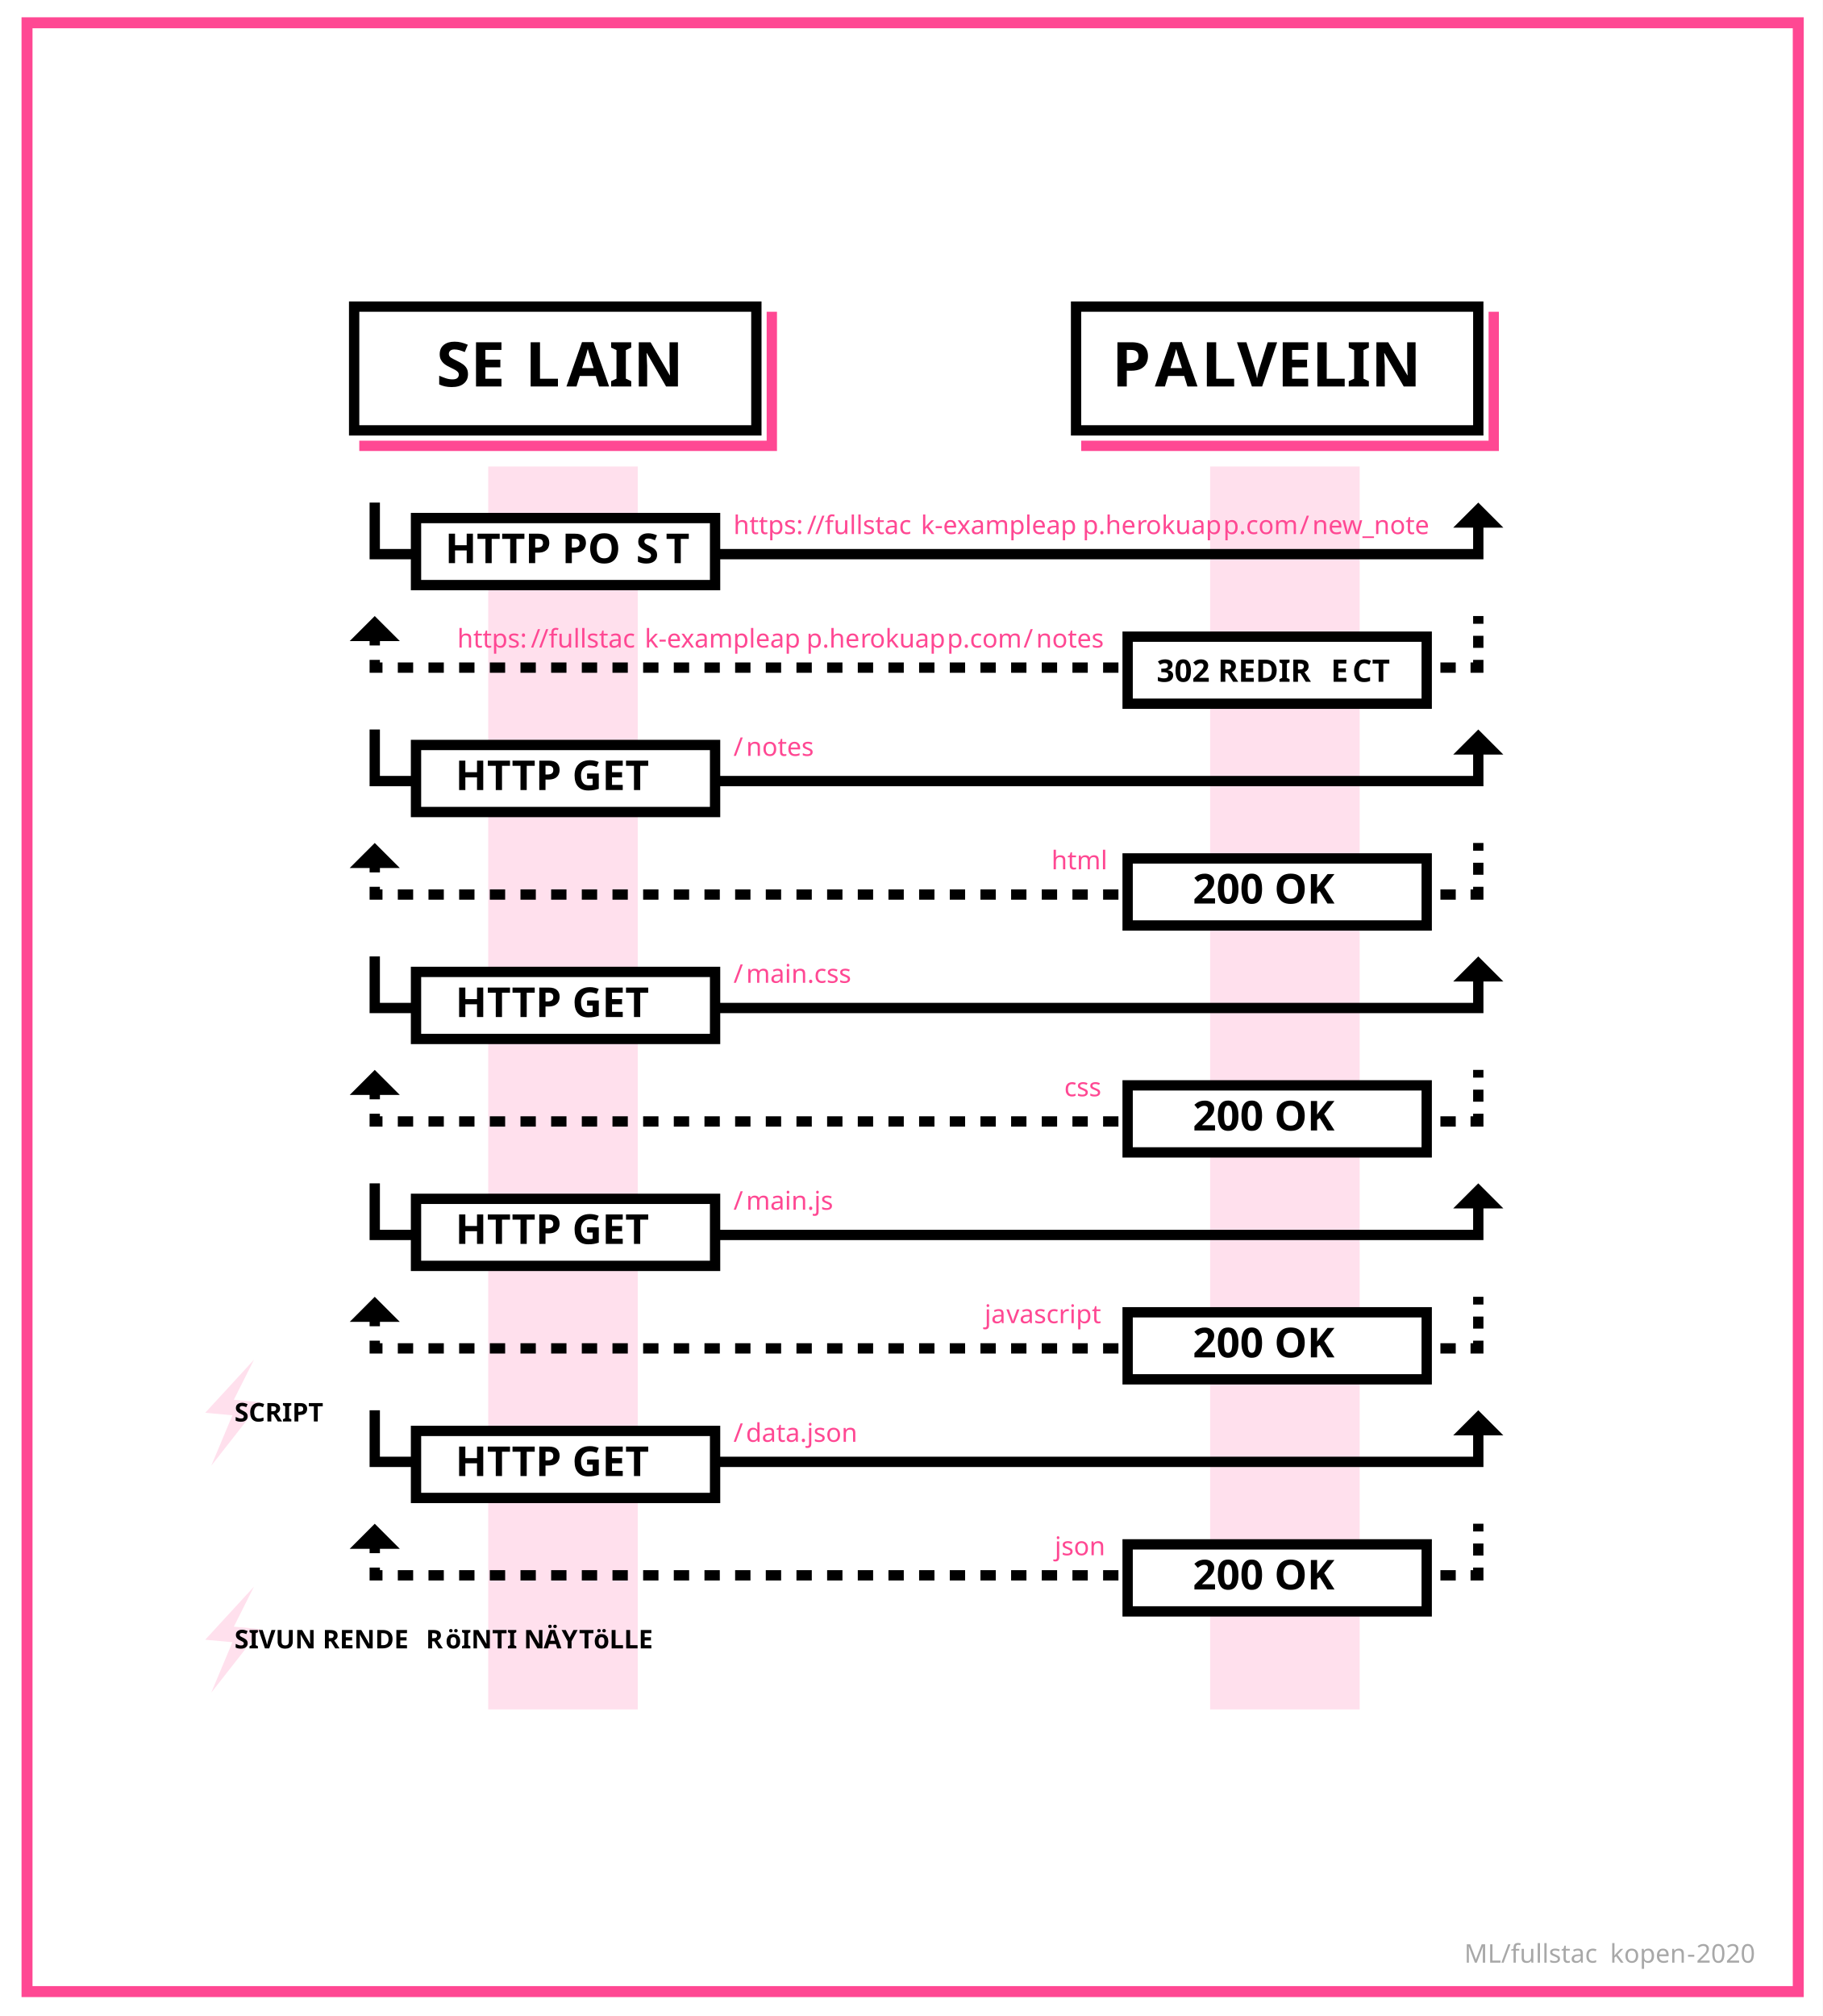
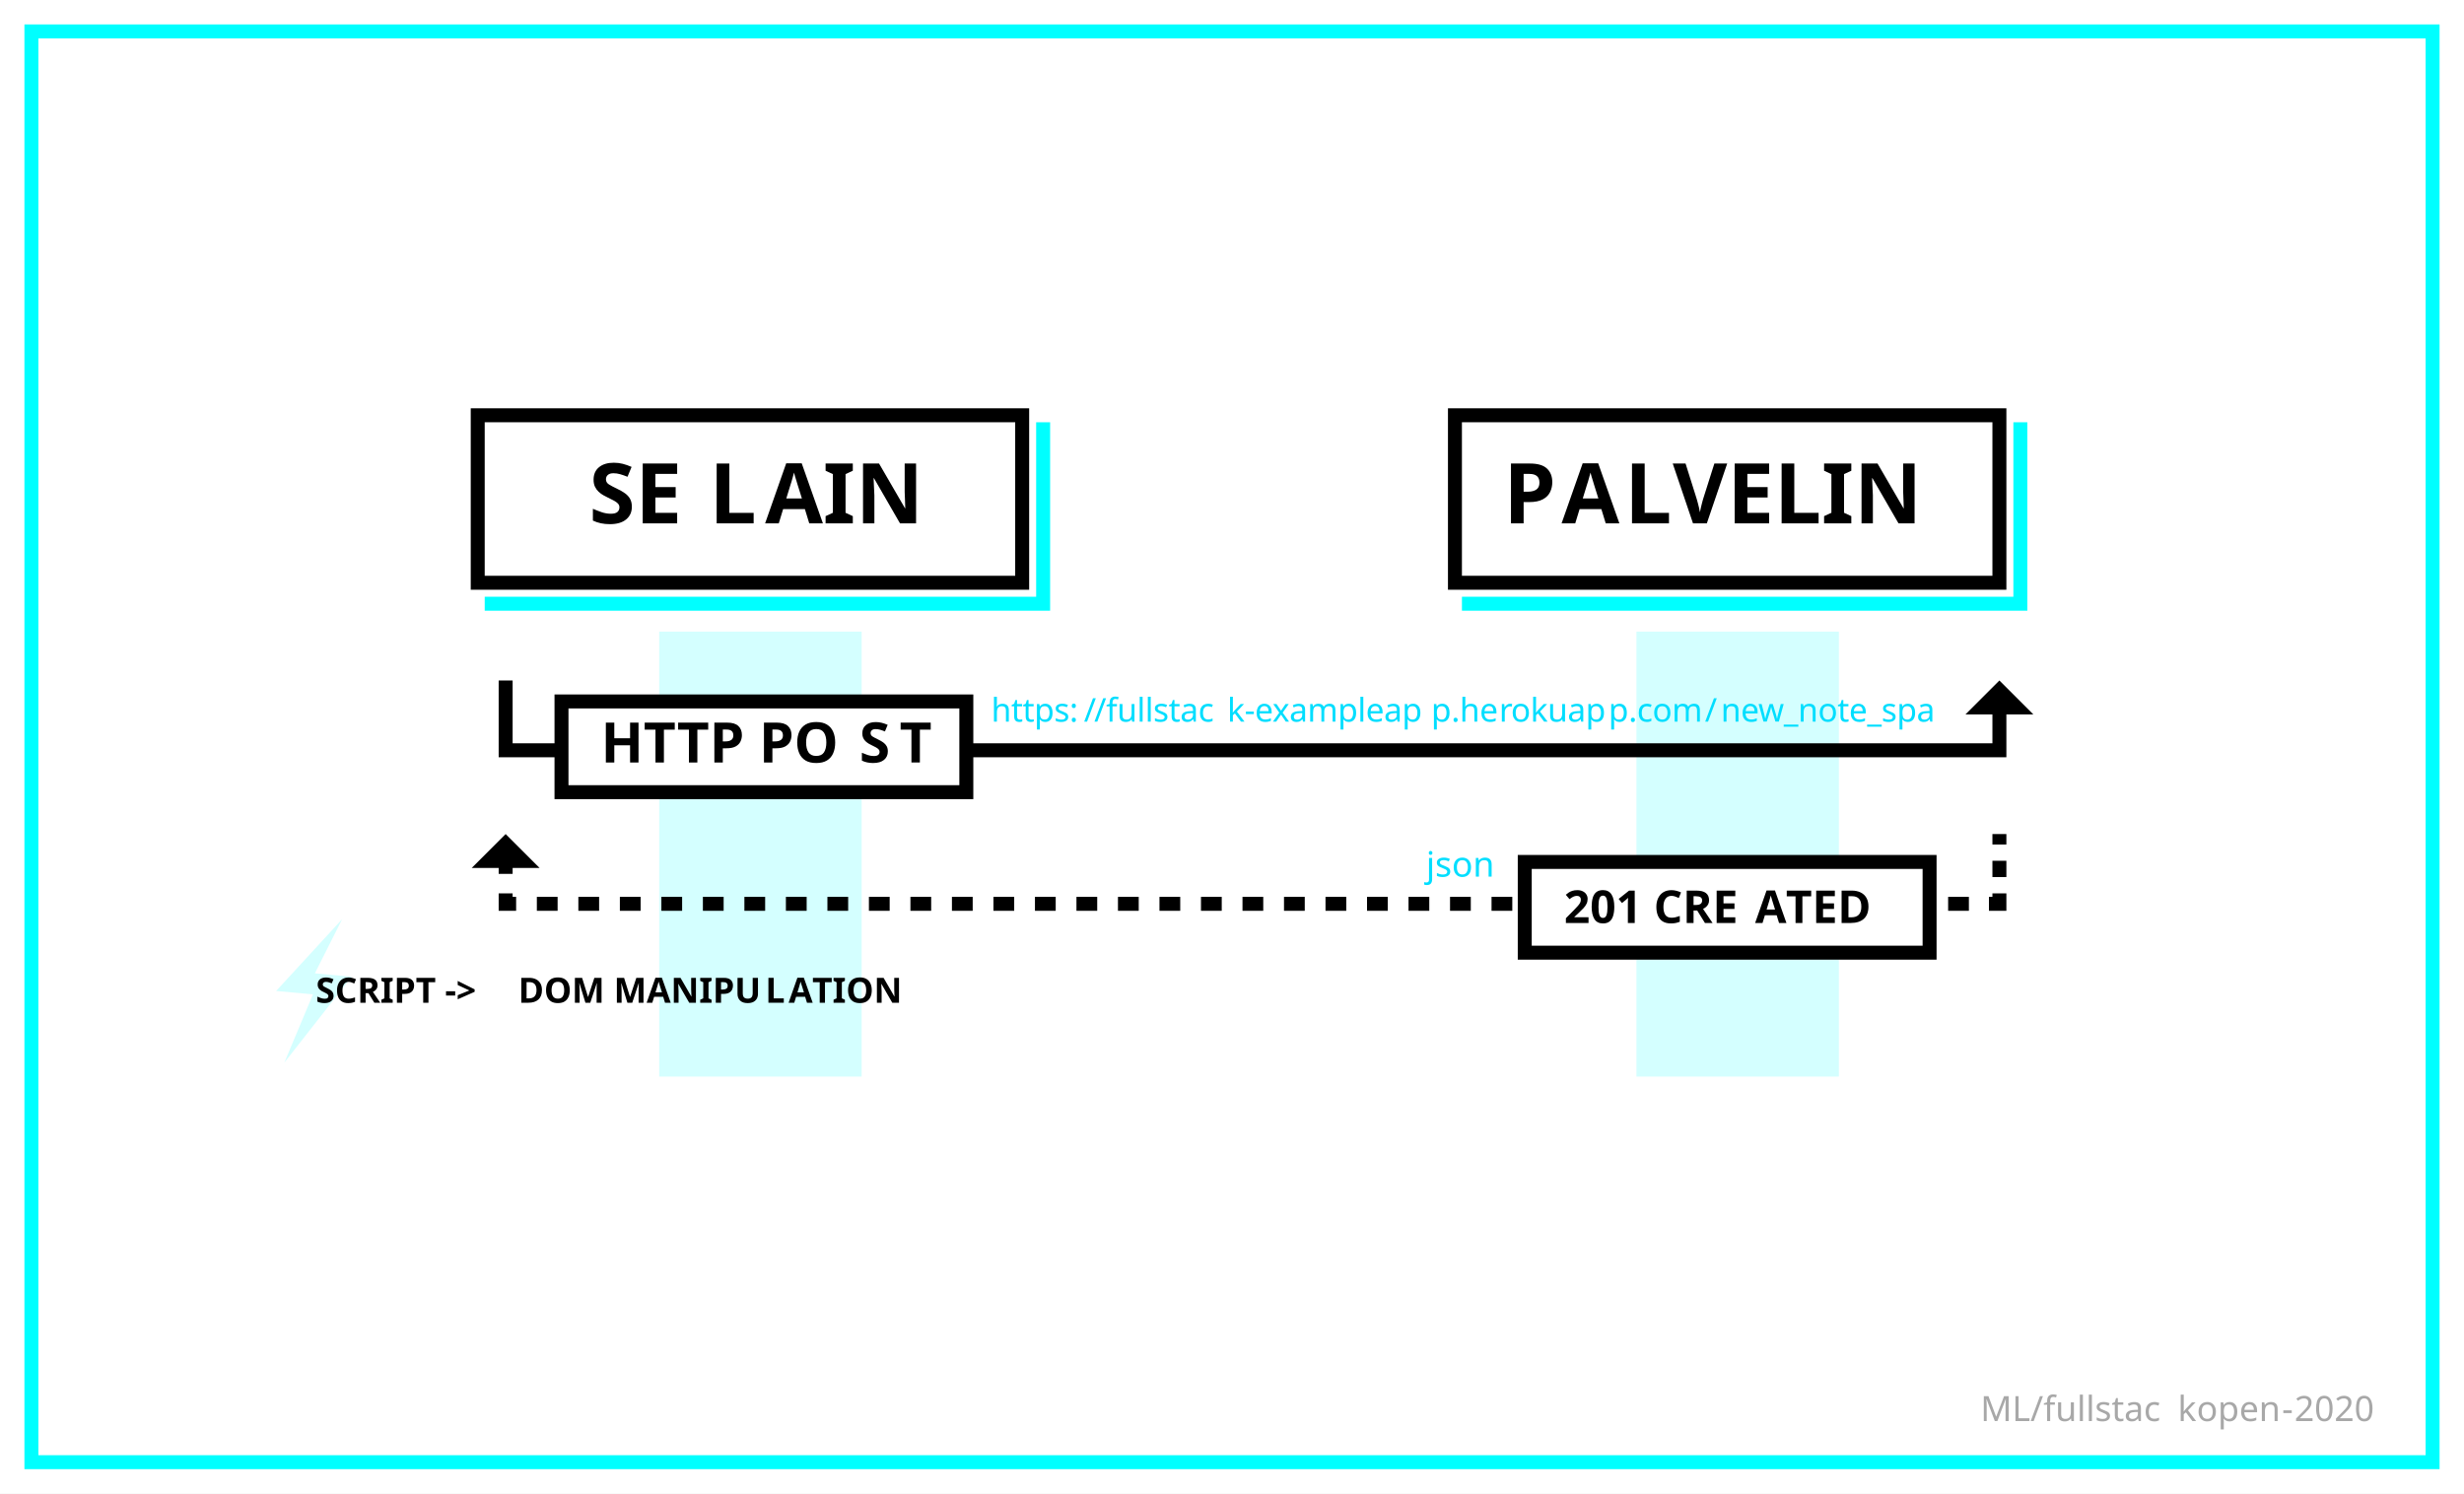
- <svg xmlns="http://www.w3.org/2000/svg" width="850" height="940" viewBox="0 0 850 940">
-   <g id="a9839bd8-2af7-432d-bfc8-af3ece0f0bcd" data-name="Layer 2">
-     <g id="beb40b8e-2b39-4c8a-a63e-8ca45e27ac5b" data-name="Layer 1">
-       <rect width="850" height="940" fill="#fff" />
-       <rect x="12.6" y="10.62" width="826" height="918" fill="#fff" stroke="#ff4893" stroke-miterlimit="10" stroke-width="5.12" />
-       <rect x="227.67" y="217.5" width="69.74" height="579.54" fill="#ff4893" opacity="0.17" />
-       <rect x="564.33" y="217.5" width="69.74" height="579.54" fill="#ff4893" opacity="0.17" />
-       <text transform="translate(203.49 180.2)" font-size="28.86" font-family="SweetSansPro-Heavy, Sweet Sans Pro" font-weight="800">SE<tspan x="41.38" y="0" letter-spacing="0.02em">L</tspan>
-         <tspan x="60.66" y="0" letter-spacing="0em">AIN</tspan>
+ <svg xmlns="http://www.w3.org/2000/svg" width="848.87" height="514.61" viewBox="0 0 848.87 514.61">
+   <g id="bf9fd488-b3c1-4e5d-99ef-bdf05491ed18" data-name="Layer 2">
+     <g id="bdb77873-b1d0-4e27-9cf0-6c10936f4f9c" data-name="Layer 1">
+       <rect width="848.87" height="514.61" fill="#fff" />
+       <rect x="10.82" y="10.82" width="827.23" height="492.97" fill="#fff" stroke="aqua" stroke-miterlimit="10" stroke-width="4.81" />
+       <rect x="227.1" y="217.63" width="69.74" height="153.3" fill="aqua" opacity="0.17" />
+       <rect x="563.77" y="217.63" width="69.74" height="153.3" fill="aqua" opacity="0.17" />
+       <text transform="translate(202.93 180.32)" font-size="28.86" font-family="SweetSansPro-Heavy, Sweet Sans Pro" font-weight="800">SE<tspan x="41.38" y="0" letter-spacing="0.02em">L</tspan>
+         <tspan x="60.66" y="0">AIN</tspan>
      </text>
-       <rect x="165.15" y="142.96" width="187.57" height="57.71" fill="none" stroke="#000" stroke-miterlimit="10" stroke-width="4.81" />
-       <polyline points="359.93 145.36 359.93 207.88 167.55 207.88" fill="none" stroke="#ff4893" stroke-miterlimit="10" stroke-width="4.81" />
-       <text transform="translate(518.51 180.2)" font-size="28.86" font-family="SweetSansPro-Heavy, Sweet Sans Pro" font-weight="800">
+       <rect x="164.58" y="143.08" width="187.57" height="57.71" fill="none" stroke="#000" stroke-miterlimit="10" stroke-width="4.81" />
+       <polyline points="359.37 145.49 359.37 208.01 166.99 208.01" fill="none" stroke="aqua" stroke-miterlimit="10" stroke-width="4.81" />
+       <text transform="translate(517.95 180.32)" font-size="28.86" font-family="SweetSansPro-Heavy, Sweet Sans Pro" font-weight="800">
        <tspan letter-spacing="-0.04em">P</tspan>
-         <tspan x="20.03" y="0">A</tspan>
+         <tspan x="20.03" y="0" letter-spacing="0em">A</tspan>
        <tspan x="41.7" y="0" letter-spacing="-0.08em">L</tspan>
        <tspan x="58.32" y="0">VELIN</tspan>
      </text>
-       <rect x="501.81" y="142.96" width="187.57" height="57.71" fill="none" stroke="#000" stroke-miterlimit="10" stroke-width="4.81" />
-       <polyline points="696.59 145.36 696.59 207.88 504.21 207.88" fill="none" stroke="#ff4893" stroke-miterlimit="10" stroke-width="4.81" />
-       <polyline points="174.76 234.34 174.76 258.38 689.38 258.38 689.38 244.45" fill="none" stroke="#000" stroke-miterlimit="10" stroke-width="4.81" />
-       <polygon points="677.69 246.02 701.06 246.02 689.38 234.34 677.69 246.02" />
-       <line x1="174.77" y1="297.36" x2="174.77" y2="300.96" fill="none" stroke="#000" stroke-miterlimit="10" stroke-width="4.81" />
-       <polyline points="174.76 307.68 174.76 311.29 178.37 311.29" fill="none" stroke="#000" stroke-miterlimit="10" stroke-width="4.81" />
-       <line x1="185.52" y1="311.29" x2="682.2" y2="311.29" fill="none" stroke="#000" stroke-miterlimit="10" stroke-width="4.81" stroke-dasharray="7.15 7.15" />
-       <polyline points="685.77 311.29 689.38 311.29 689.38 307.68" fill="none" stroke="#000" stroke-miterlimit="10" stroke-width="4.81" />
-       <line x1="689.38" y1="302.07" x2="689.38" y2="293.65" fill="none" stroke="#000" stroke-miterlimit="10" stroke-width="4.81" stroke-dasharray="5.61 5.61" />
-       <line x1="689.38" y1="290.85" x2="689.38" y2="287.24" fill="none" stroke="#000" stroke-miterlimit="10" stroke-width="4.81" />
-       <polygon points="186.45 298.92 163.08 298.92 174.76 287.24 186.45 298.92" />
-       <polyline points="174.76 340.14 174.76 364.19 689.38 364.19 689.38 350.26" fill="none" stroke="#000" stroke-miterlimit="10" stroke-width="4.81" />
-       <polygon points="677.69 351.83 701.06 351.83 689.38 340.14 677.69 351.83" />
-       <line x1="174.77" y1="403.16" x2="174.77" y2="406.77" fill="none" stroke="#000" stroke-miterlimit="10" stroke-width="4.81" />
-       <polyline points="174.76 413.49 174.76 417.1 178.37 417.1" fill="none" stroke="#000" stroke-miterlimit="10" stroke-width="4.81" />
-       <line x1="185.52" y1="417.1" x2="682.2" y2="417.1" fill="none" stroke="#000" stroke-miterlimit="10" stroke-width="4.81" stroke-dasharray="7.15 7.15" />
-       <polyline points="685.77 417.1 689.38 417.1 689.38 413.49" fill="none" stroke="#000" stroke-miterlimit="10" stroke-width="4.81" />
-       <line x1="689.38" y1="407.88" x2="689.38" y2="399.46" fill="none" stroke="#000" stroke-miterlimit="10" stroke-width="4.81" stroke-dasharray="5.61 5.61" />
-       <line x1="689.38" y1="396.66" x2="689.38" y2="393.05" fill="none" stroke="#000" stroke-miterlimit="10" stroke-width="4.81" />
-       <polygon points="186.45 404.73 163.08 404.73 174.76 393.05 186.45 404.73" />
-       <polyline points="174.76 445.95 174.76 470 689.38 470 689.38 456.07" fill="none" stroke="#000" stroke-miterlimit="10" stroke-width="4.81" />
-       <polygon points="677.69 457.63 701.06 457.63 689.38 445.95 677.69 457.63" />
-       <line x1="174.77" y1="508.97" x2="174.77" y2="512.58" fill="none" stroke="#000" stroke-miterlimit="10" stroke-width="4.81" />
-       <polyline points="174.76 519.3 174.76 522.9 178.37 522.9" fill="none" stroke="#000" stroke-miterlimit="10" stroke-width="4.81" />
-       <line x1="185.52" y1="522.9" x2="682.2" y2="522.9" fill="none" stroke="#000" stroke-miterlimit="10" stroke-width="4.81" stroke-dasharray="7.15 7.15" />
-       <polyline points="685.77 522.9 689.38 522.9 689.38 519.3" fill="none" stroke="#000" stroke-miterlimit="10" stroke-width="4.81" />
-       <line x1="689.38" y1="513.69" x2="689.38" y2="505.27" fill="none" stroke="#000" stroke-miterlimit="10" stroke-width="4.81" stroke-dasharray="5.61 5.61" />
-       <line x1="689.38" y1="502.46" x2="689.38" y2="498.86" fill="none" stroke="#000" stroke-miterlimit="10" stroke-width="4.81" />
-       <polygon points="186.45 510.54 163.08 510.54 174.76 498.86 186.45 510.54" />
-       <polyline points="174.76 551.76 174.76 575.81 689.38 575.81 689.38 561.88" fill="none" stroke="#000" stroke-miterlimit="10" stroke-width="4.81" />
-       <polygon points="677.69 563.44 701.06 563.44 689.38 551.76 677.69 563.44" />
-       <line x1="174.77" y1="614.78" x2="174.77" y2="618.39" fill="none" stroke="#000" stroke-miterlimit="10" stroke-width="4.81" />
-       <polyline points="174.76 625.11 174.76 628.71 178.37 628.71" fill="none" stroke="#000" stroke-miterlimit="10" stroke-width="4.81" />
-       <line x1="185.52" y1="628.71" x2="682.2" y2="628.71" fill="none" stroke="#000" stroke-miterlimit="10" stroke-width="4.81" stroke-dasharray="7.15 7.15" />
-       <polyline points="685.77 628.71 689.38 628.71 689.38 625.11" fill="none" stroke="#000" stroke-miterlimit="10" stroke-width="4.81" />
-       <line x1="689.38" y1="619.49" x2="689.38" y2="611.08" fill="none" stroke="#000" stroke-miterlimit="10" stroke-width="4.81" stroke-dasharray="5.61 5.61" />
-       <line x1="689.38" y1="608.27" x2="689.38" y2="604.66" fill="none" stroke="#000" stroke-miterlimit="10" stroke-width="4.81" />
-       <polygon points="186.45 616.35 163.08 616.35 174.76 604.66 186.45 616.35" />
-       <polyline points="174.76 657.57 174.76 681.62 689.38 681.62 689.38 667.68" fill="none" stroke="#000" stroke-miterlimit="10" stroke-width="4.81" />
-       <polygon points="677.69 669.25 701.06 669.25 689.38 657.57 677.69 669.25" />
-       <line x1="174.77" y1="720.59" x2="174.77" y2="724.2" fill="none" stroke="#000" stroke-miterlimit="10" stroke-width="4.81" />
-       <polyline points="174.76 730.91 174.76 734.52 178.37 734.52" fill="none" stroke="#000" stroke-miterlimit="10" stroke-width="4.81" />
-       <line x1="185.52" y1="734.52" x2="682.2" y2="734.52" fill="none" stroke="#000" stroke-miterlimit="10" stroke-width="4.81" stroke-dasharray="7.15 7.15" />
-       <polyline points="685.77 734.52 689.38 734.52 689.38 730.91" fill="none" stroke="#000" stroke-miterlimit="10" stroke-width="4.81" />
-       <line x1="689.38" y1="725.3" x2="689.38" y2="716.89" fill="none" stroke="#000" stroke-miterlimit="10" stroke-width="4.81" stroke-dasharray="5.61 5.61" />
-       <line x1="689.38" y1="714.08" x2="689.38" y2="710.47" fill="none" stroke="#000" stroke-miterlimit="10" stroke-width="4.81" />
-       <polygon points="186.45 722.16 163.08 722.16 174.76 710.47 186.45 722.16" />
-       <rect x="194" y="241.55" width="139.47" height="31.26" fill="#fff" stroke="#000" stroke-miterlimit="10" stroke-width="4.81" />
-       <text transform="translate(207.56 262.58)" font-size="19.24" font-family="SweetSansPro-Heavy, Sweet Sans Pro" font-weight="800">HTTP PO<tspan x="89.05" y="0" letter-spacing="-0.01em">S</tspan>
+       <rect x="501.24" y="143.08" width="187.57" height="57.71" fill="none" stroke="#000" stroke-miterlimit="10" stroke-width="4.81" />
+       <polyline points="696.03 145.49 696.03 208.01 503.65 208.01" fill="none" stroke="aqua" stroke-miterlimit="10" stroke-width="4.81" />
+       <polyline points="174.2 234.46 174.2 258.51 688.81 258.51 688.81 244.58" fill="none" stroke="#000" stroke-miterlimit="10" stroke-width="4.81" />
+       <polygon points="677.13 246.14 700.5 246.14 688.81 234.46 677.13 246.14" />
+       <line x1="174.2" y1="297.48" x2="174.2" y2="301.09" fill="none" stroke="#000" stroke-miterlimit="10" stroke-width="4.81" />
+       <polyline points="174.2 307.81 174.2 311.41 177.81 311.41" fill="none" stroke="#000" stroke-miterlimit="10" stroke-width="4.81" />
+       <line x1="184.95" y1="311.41" x2="681.63" y2="311.41" fill="none" stroke="#000" stroke-miterlimit="10" stroke-width="4.81" stroke-dasharray="7.15 7.15" />
+       <polyline points="685.21 311.41 688.81 311.41 688.81 307.81" fill="none" stroke="#000" stroke-miterlimit="10" stroke-width="4.81" />
+       <line x1="688.81" y1="302.19" x2="688.81" y2="293.78" fill="none" stroke="#000" stroke-miterlimit="10" stroke-width="4.81" stroke-dasharray="5.61 5.61" />
+       <line x1="688.81" y1="290.97" x2="688.81" y2="287.37" fill="none" stroke="#000" stroke-miterlimit="10" stroke-width="4.81" />
+       <polygon points="185.89 299.05 162.51 299.05 174.2 287.37 185.89 299.05" />
+       <rect x="193.44" y="241.68" width="139.47" height="31.26" fill="#fff" stroke="#000" stroke-miterlimit="10" stroke-width="4.81" />
+       <text transform="translate(206.99 262.71)" font-size="19.24" font-family="SweetSansPro-Heavy, Sweet Sans Pro" font-weight="800">HTTP PO<tspan x="89.05" y="0" letter-spacing="0em">S</tspan>
        <tspan x="102.9" y="0">T</tspan>
      </text>
-       <rect x="525.86" y="296.86" width="139.47" height="31.26" fill="#fff" stroke="#000" stroke-miterlimit="10" stroke-width="4.81" />
-       <text transform="translate(539.41 317.89)" font-size="14.43" font-family="SweetSansPro-Heavy, Sweet Sans Pro" font-weight="800">302 REDIR<tspan x="81.22" y="0" letter-spacing="-0.02em">E</tspan>
-         <tspan x="91.22" y="0" letter-spacing="0em">CT</tspan>
+       <rect x="525.29" y="296.98" width="139.47" height="31.26" fill="#fff" stroke="#000" stroke-miterlimit="10" stroke-width="4.81" />
+       <text transform="translate(538.84 318.01)" font-size="15.63" font-family="SweetSansPro-Heavy, Sweet Sans Pro" font-weight="800">201 CRE<tspan x="65.82" y="0" letter-spacing="-0.07em">A</tspan>
+         <tspan x="76.4" y="0">TED</tspan>
      </text>
-       <rect x="525.86" y="400.26" width="139.47" height="31.26" fill="#fff" stroke="#000" stroke-miterlimit="10" stroke-width="4.81" />
-       <text transform="translate(556.24 421.29)" font-size="19.24" font-family="SweetSansPro-Heavy, Sweet Sans Pro" font-weight="800">200 OK</text>
-       <rect x="525.86" y="506.07" width="139.47" height="31.26" fill="#fff" stroke="#000" stroke-miterlimit="10" stroke-width="4.81" />
-       <text transform="translate(556.24 527.1)" font-size="19.24" font-family="SweetSansPro-Heavy, Sweet Sans Pro" font-weight="800">200 OK</text>
-       <rect x="525.86" y="611.88" width="139.47" height="31.26" fill="#fff" stroke="#000" stroke-miterlimit="10" stroke-width="4.81" />
-       <text transform="translate(556.24 632.91)" font-size="19.24" font-family="SweetSansPro-Heavy, Sweet Sans Pro" font-weight="800">200 OK</text>
-       <rect x="525.86" y="720.09" width="139.47" height="31.26" fill="#fff" stroke="#000" stroke-miterlimit="10" stroke-width="4.81" />
-       <text transform="translate(556.24 741.12)" font-size="19.24" font-family="SweetSansPro-Heavy, Sweet Sans Pro" font-weight="800">200 OK</text>
-       <rect x="194" y="347.36" width="139.47" height="31.26" fill="#fff" stroke="#000" stroke-miterlimit="10" stroke-width="4.81" />
-       <text transform="translate(212.37 368.39)" font-size="19.24" font-family="SweetSansPro-Heavy, Sweet Sans Pro" font-weight="800">HTTP GET</text>
-       <rect x="194" y="453.17" width="139.47" height="31.26" fill="#fff" stroke="#000" stroke-miterlimit="10" stroke-width="4.81" />
-       <text transform="translate(212.37 474.2)" font-size="19.24" font-family="SweetSansPro-Heavy, Sweet Sans Pro" font-weight="800">HTTP GET</text>
-       <rect x="194" y="558.98" width="139.47" height="31.26" fill="#fff" stroke="#000" stroke-miterlimit="10" stroke-width="4.81" />
-       <text transform="translate(212.37 580)" font-size="19.24" font-family="SweetSansPro-Heavy, Sweet Sans Pro" font-weight="800">HTTP GET</text>
-       <rect x="194" y="667.19" width="139.47" height="31.26" fill="#fff" stroke="#000" stroke-miterlimit="10" stroke-width="4.81" />
-       <text transform="translate(212.37 688.22)" font-size="19.24" font-family="SweetSansPro-Heavy, Sweet Sans Pro" font-weight="800">HTTP GET</text>
-       <text transform="translate(342.04 249.02)" font-size="12.02" fill="#ff4893" font-family="SweetSansPro-Light, Sweet Sans Pro" font-weight="300">https:<tspan x="34.28" y="0" letter-spacing="-0.19em">/</tspan>
-         <tspan x="38.09" y="0">/fullstac</tspan>
-         <tspan x="87.41" y="0" letter-spacing="-0.02em">k</tspan>
-         <tspan x="93.82" y="0">-exampleap</tspan>
-         <tspan x="162.81" y="0" letter-spacing="-0.01em">p</tspan>
-         <tspan x="170.21" y="0">.he</tspan>
-         <tspan x="187.94" y="0" letter-spacing="-0.03em">r</tspan>
-         <tspan x="192.32" y="0">okuap</tspan>
-         <tspan x="228.39" y="0" letter-spacing="-0.01em">p</tspan>
-         <tspan x="235.78" y="0">.com</tspan>
-         <tspan x="264.03" y="0" letter-spacing="-0.01em">/</tspan>
-         <tspan x="269.93" y="0">new_note</tspan>
+       <text transform="translate(341.48 248.64)" font-size="11.3" fill="#00deff" font-family="SweetSansPro-Light, Sweet Sans Pro" font-weight="300" letter-spacing="-0.01em">https:<tspan x="31.94" y="0" letter-spacing="-0.19em">/</tspan>
+         <tspan x="35.47" y="0">/fullstac</tspan>
+         <tspan x="81.32" y="0" letter-spacing="-0.03em">k</tspan>
+         <tspan x="87.29" y="0">-exampleap</tspan>
+         <tspan x="151.57" y="0" letter-spacing="-0.02em">p</tspan>
+         <tspan x="158.47" y="0">.he</tspan>
+         <tspan x="174.97" y="0" letter-spacing="-0.03em">r</tspan>
+         <tspan x="179.03" y="0" letter-spacing="-0.01em">okuap</tspan>
+         <tspan x="212.65" y="0" letter-spacing="-0.02em">p</tspan>
+         <tspan x="219.55" y="0">.com</tspan>
+         <tspan x="245.87" y="0" letter-spacing="-0.02em">/</tspan>
+         <tspan x="251.36" y="0">new_note_spa</tspan>
      </text>
-       <text transform="translate(213.25 301.93)" font-size="12.02" fill="#ff4893" font-family="SweetSansPro-Light, Sweet Sans Pro" font-weight="300">https:<tspan x="34.28" y="0" letter-spacing="-0.19em">/</tspan>
-         <tspan x="38.09" y="0">/fullstac</tspan>
-         <tspan x="87.41" y="0" letter-spacing="-0.02em">k</tspan>
-         <tspan x="93.82" y="0">-exampleap</tspan>
-         <tspan x="162.81" y="0" letter-spacing="-0.01em">p</tspan>
-         <tspan x="170.21" y="0">.he</tspan>
-         <tspan x="187.94" y="0" letter-spacing="-0.03em">r</tspan>
-         <tspan x="192.32" y="0">okuap</tspan>
-         <tspan x="228.39" y="0" letter-spacing="-0.01em">p</tspan>
-         <tspan x="235.78" y="0">.com</tspan>
-         <tspan x="264.03" y="0" letter-spacing="-0.01em">/</tspan>
-         <tspan x="269.93" y="0">notes</tspan>
-       </text>
-       <text transform="translate(490.33 405.33)" font-size="12.02" fill="#ff4893" font-family="SweetSansPro-Light, Sweet Sans Pro" font-weight="300">html</text>
-       <text transform="translate(496.3 511.14)" font-size="12.02" fill="#ff4893" font-family="SweetSansPro-Light, Sweet Sans Pro" font-weight="300">css</text>
-       <text transform="translate(459.15 616.95)" font-size="12.02" fill="#ff4893" font-family="SweetSansPro-Light, Sweet Sans Pro" font-weight="300">j<tspan x="3.09" y="0" letter-spacing="-0.01em">a</tspan>
-         <tspan x="10.17" y="0">vascript</tspan>
-       </text>
-       <text transform="translate(491.87 725.16)" font-size="12.02" fill="#ff4893" font-family="SweetSansPro-Light, Sweet Sans Pro" font-weight="300">json</text>
-       <text transform="translate(342.04 352.43)" font-size="12.02" fill="#ff4893" font-family="SweetSansPro-Light, Sweet Sans Pro" font-weight="300">
-         <tspan letter-spacing="-0.01em">/</tspan>
-         <tspan x="5.9" y="0">notes</tspan>
-       </text>
-       <text transform="translate(342.04 458.24)" font-size="12.02" fill="#ff4893" font-family="SweetSansPro-Light, Sweet Sans Pro" font-weight="300">
-         <tspan letter-spacing="-0.01em">/</tspan>
-         <tspan x="5.9" y="0">main.css</tspan>
-       </text>
-       <text transform="translate(342.04 564.04)" font-size="12.02" fill="#ff4893" font-family="SweetSansPro-Light, Sweet Sans Pro" font-weight="300">
-         <tspan letter-spacing="-0.01em">/</tspan>
-         <tspan x="5.9" y="0">main.js</tspan>
-       </text>
-       <text transform="translate(342.04 672.26)" font-size="12.02" fill="#ff4893" font-family="SweetSansPro-Light, Sweet Sans Pro" font-weight="300">
-         <tspan letter-spacing="-0.02em">/</tspan>
-         <tspan x="5.8" y="0">data.json</tspan>
-       </text>
-       <text transform="translate(682.84 915.13)" font-size="12.02" font-family="SweetSansPro-Light, Sweet Sans Pro" font-weight="300" opacity="0.34">ML/fullstac<tspan x="67.99" y="0" letter-spacing="-0.01em">k</tspan>
+       <text transform="translate(491.3 302.05)" font-size="12.02" fill="#00deff" font-family="SweetSansPro-Light, Sweet Sans Pro" font-weight="300">json</text>
+       <text transform="translate(682.27 489.62)" font-size="12.02" font-family="SweetSansPro-Light, Sweet Sans Pro" font-weight="300" opacity="0.34">ML/fullstac<tspan x="67.99" y="0" letter-spacing="-0.02em">k</tspan>
        <tspan x="74.5" y="0">open</tspan>
        <tspan x="103.87" y="0" letter-spacing="-0.04em">-</tspan>
-         <tspan x="108.18" y="0">2020</tspan>
+         <tspan x="108.17" y="0">2020</tspan>
      </text>
-       <polygon points="118.45 633.99 95.69 658.74 108.37 659.91 98.52 683.42 121.72 653.83 109.05 652.65 118.45 633.99" fill="#ff4893" opacity="0.17" />
-       <text transform="translate(109.35 662.79)" font-size="12.02" font-family="SweetSansPro-Heavy, Sweet Sans Pro" font-weight="800">SCRIPT</text>
-       <polygon points="118.45 739.8 95.69 764.55 108.37 765.72 98.52 789.23 121.72 759.63 109.05 758.46 118.45 739.8" fill="#ff4893" opacity="0.17" />
-       <text transform="translate(109.35 768.6)" font-size="12.02" font-family="SweetSansPro-Heavy, Sweet Sans Pro" font-weight="800">SIVUN RENDE<tspan x="89.27" y="0" letter-spacing="-0.02em">R</tspan>
-         <tspan x="98.36" y="0" letter-spacing="-0.01em">ö</tspan>
-         <tspan x="105.72" y="0">INTI N</tspan>
-         <tspan x="144.16" y="0" letter-spacing="-0.05em">Ä</tspan>
-         <tspan x="152.53" y="0" letter-spacing="0.02em">Y</tspan>
-         <tspan x="160.68" y="0" letter-spacing="-0.09em">T</tspan>
-         <tspan x="167.45" y="0" letter-spacing="-0.01em">ö</tspan>
-         <tspan x="174.81" y="0">LLE</tspan>
+       <polygon points="117.88 316.69 95.13 341.44 107.81 342.61 97.96 366.12 121.16 336.53 108.48 335.35 117.88 316.69" fill="aqua" opacity="0.17" />
+       <text transform="translate(108.78 345.49)" font-size="12.02" font-family="SweetSansPro-Heavy, Sweet Sans Pro" font-weight="800">SCRIPT -&gt;</text>
+       <text transform="translate(178.52 345.49)" font-size="12.02" font-family="SweetSansPro-Heavy, Sweet Sans Pro" font-weight="800">DOM MANIPU<tspan x="85.13" y="0" letter-spacing="0.02em">L</tspan>
+         <tspan x="93.16" y="0" letter-spacing="-0.07em">A</tspan>
+         <tspan x="101.3" y="0" letter-spacing="0em">TION</tspan>
      </text>
    </g>
  </g>
</svg>
